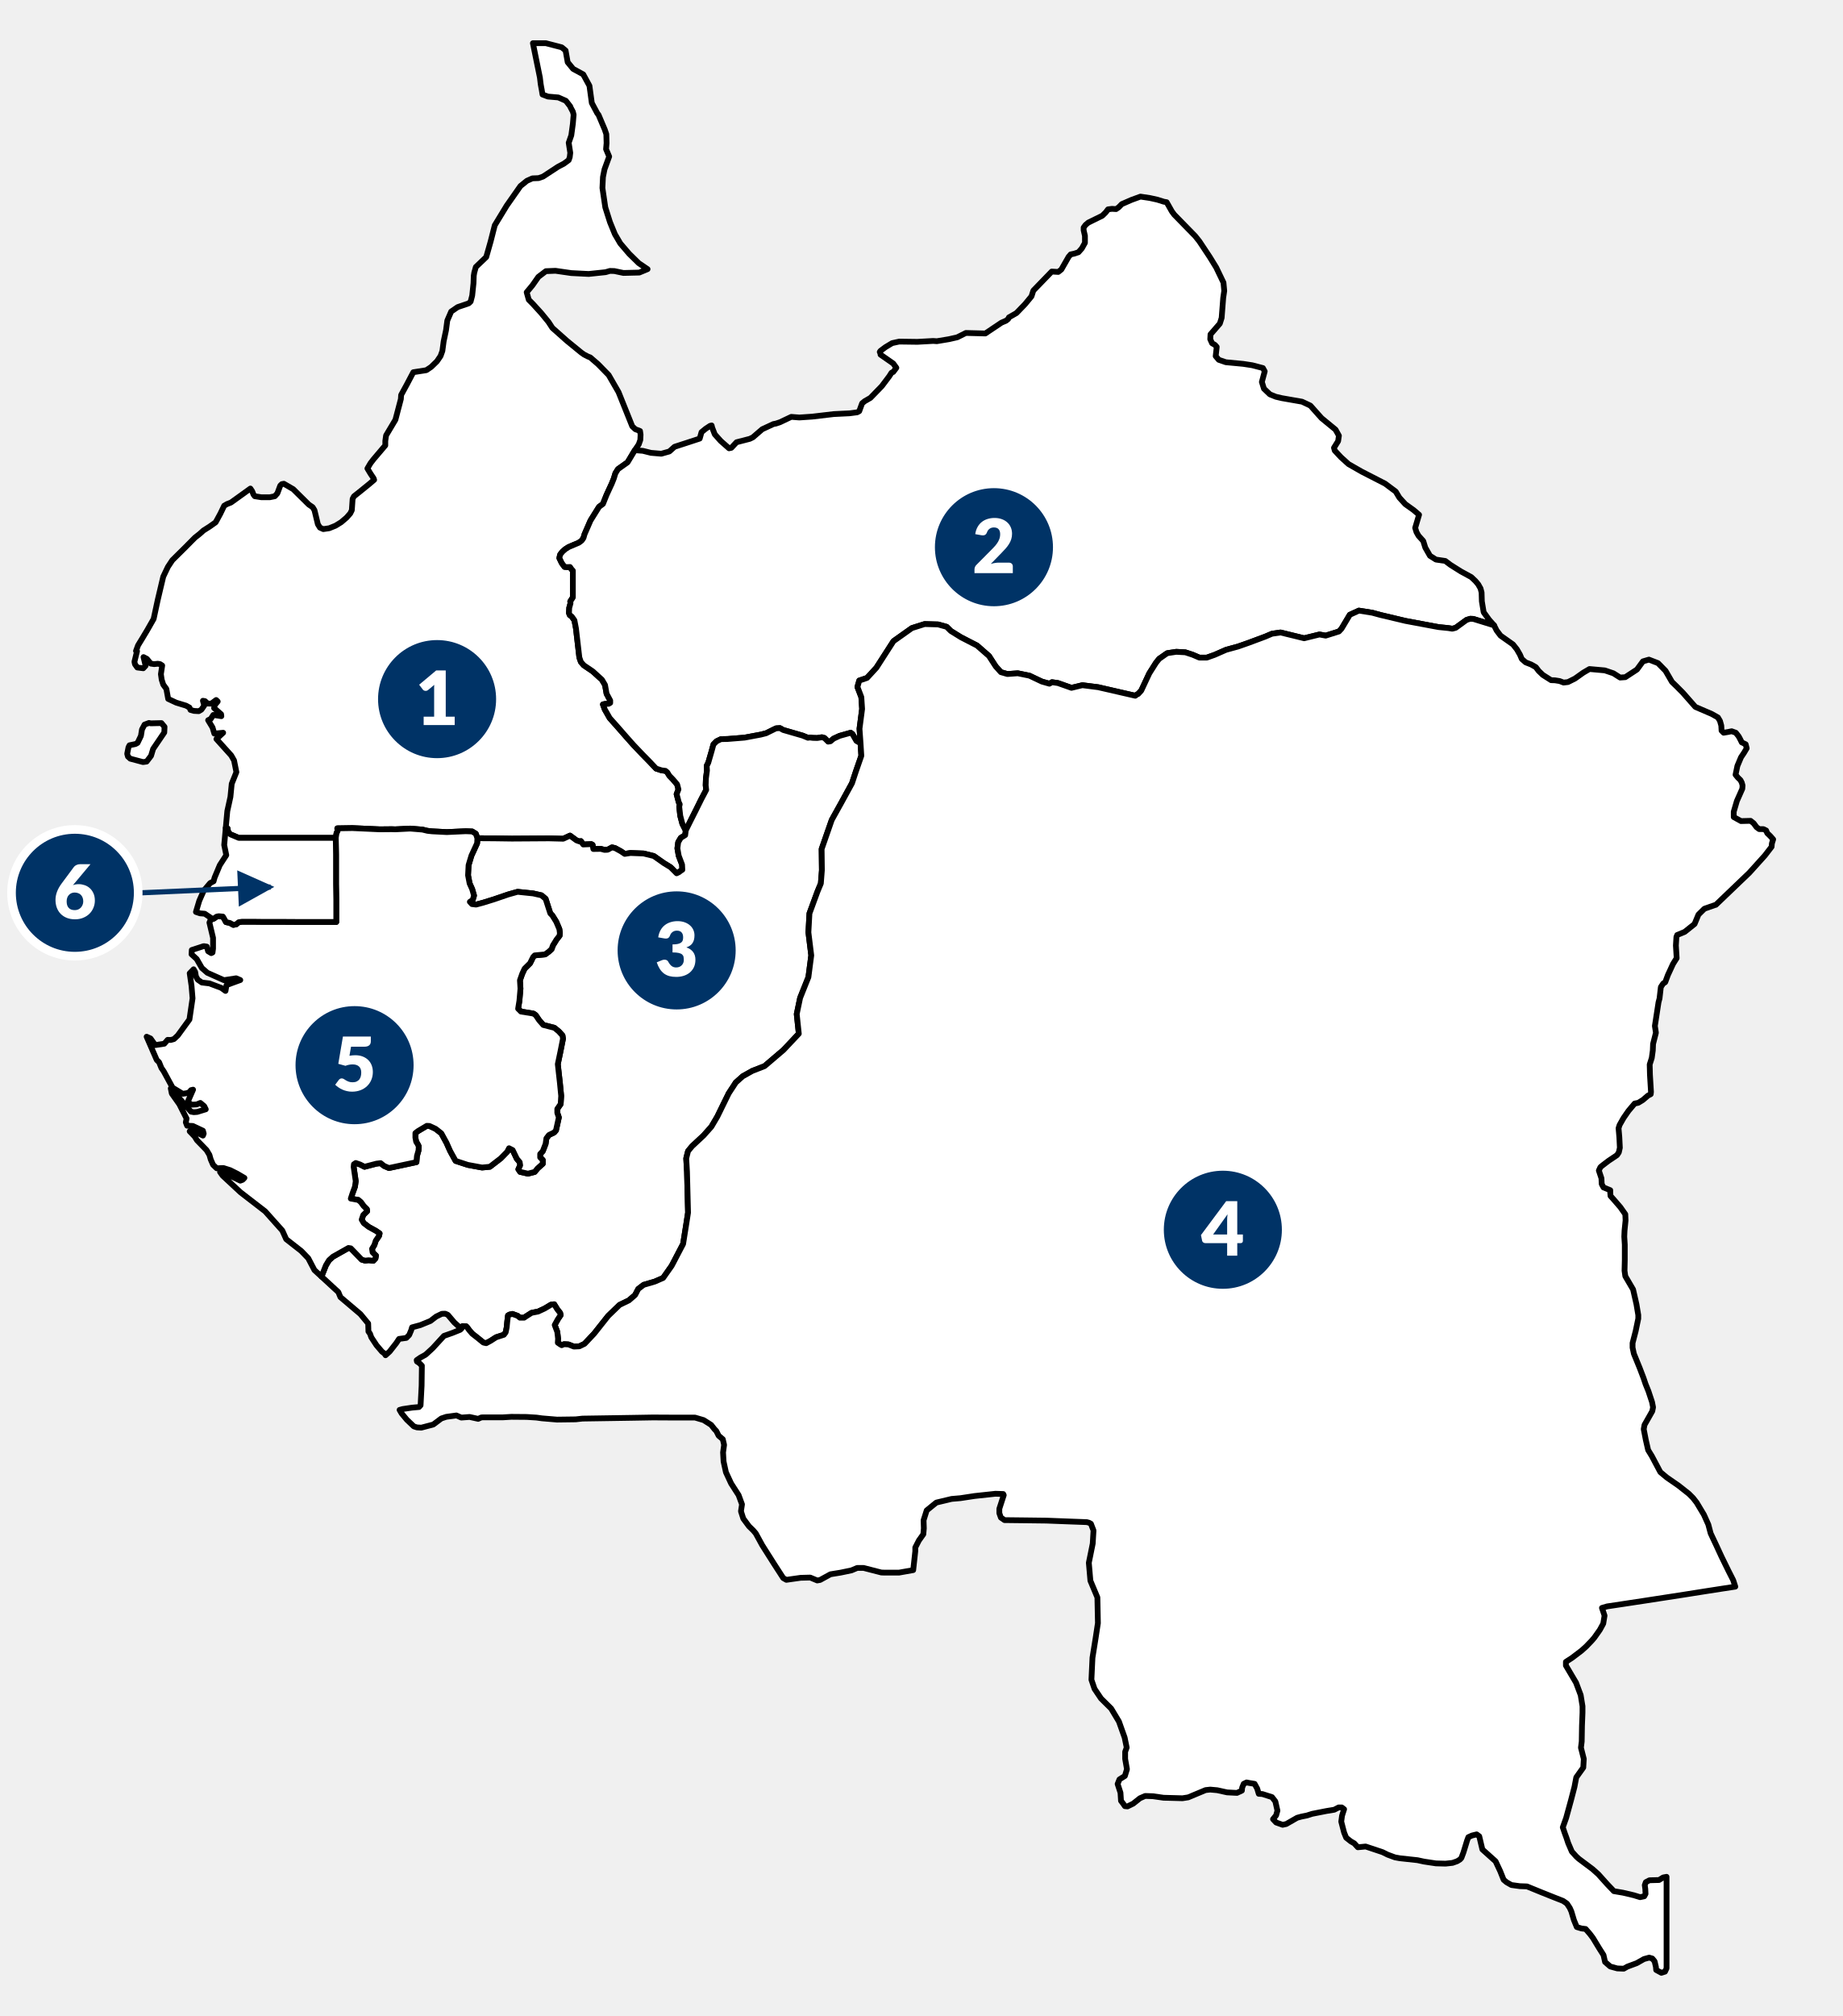
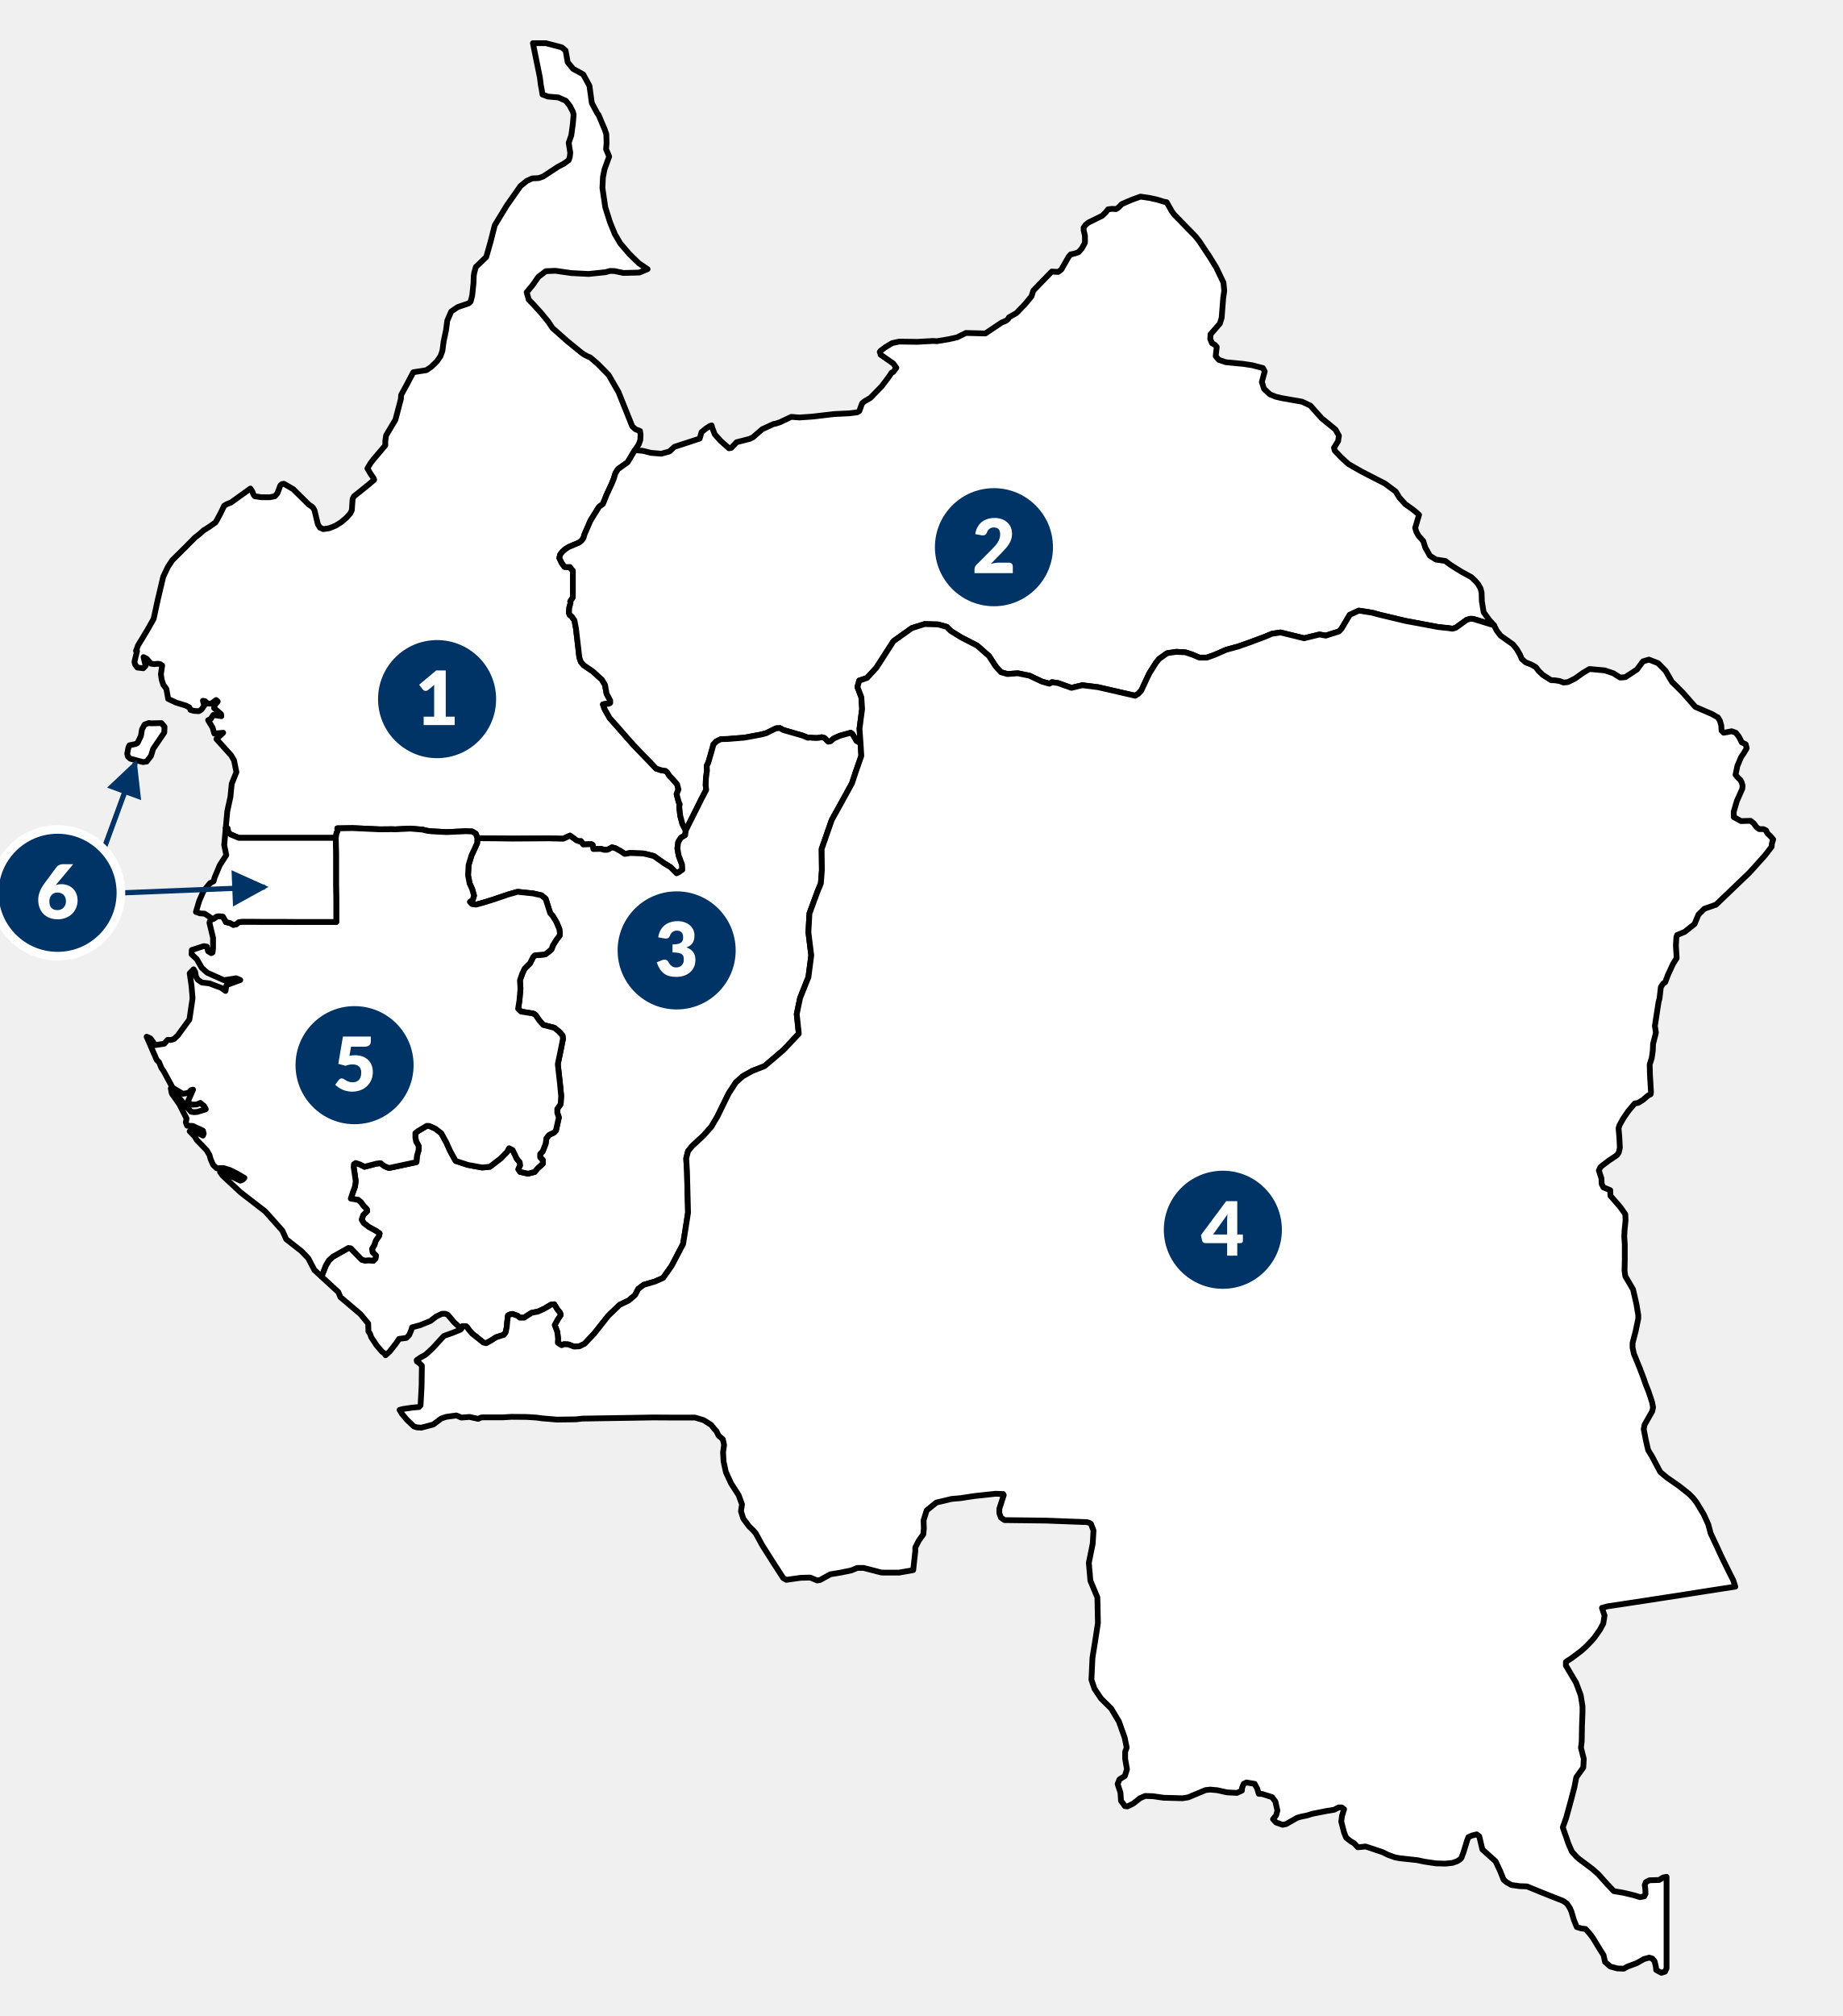
<svg xmlns="http://www.w3.org/2000/svg" viewBox="270 195 640 700" width="640" height="700" font-family="Jost, Verdana, sans-serif">
  <defs>
    <clipPath id="zone">
      <rect x="40" y="185" width="1120" height="725" rx="6" />
    </clipPath>
  </defs>
  <g clip-path="url(#zone)">
    <path d="M317.234,421.022L317.955,419.06L319.396,416.706L321.198,413.696L323.361,409.902L324.802,403.225L325.793,399.035L326.694,395.236L328.316,391.83L329.848,389.515L334.352,385.058L337.686,381.693L339.398,380.338L340.659,379.201L342.731,377.889L344.894,376.359L346.515,373.385L347.867,370.585L348.858,370.016L350.209,369.491L354.354,366.516L356.966,364.634L357.597,365.597L358.048,366.734L358.498,367.303L360.75,367.653L363.724,367.653L365.435,367.303L366.336,366.297L367.327,363.627L367.868,363.102L368.589,362.97L371.832,364.852L374.535,367.522L377.238,370.191L378.589,371.11L379.22,372.16L380.391,377.015L381.112,378.195L382.283,378.72L384.356,378.414L386.518,377.539L388.5,376.315L390.392,374.697L391.653,373.254L392.194,372.16L392.464,368.222L392.915,367.347L394.897,365.772L398.14,363.145L399.942,361.613L399.762,361.088L398.681,359.467L397.6,357.672L398.681,355.832L399.762,354.43L403.816,349.654L403.816,348.12L404.087,346.191L407.33,340.753L409.222,333.556L409.312,332.151L411.204,328.682L413.547,324.245L418.051,323.542L419.763,322.4L421.745,320.466L423.007,318.619L423.637,316.861L424.088,313.518L424.899,309.69L425.349,306.301L426.701,303.174L428.953,301.633L432.827,300.311L433.458,299.695L433.998,297.624L434.449,293.348L434.539,290.746L434.719,289.643L435.26,287.702L438.864,284.26L440.395,278.873L441.837,273.218L445.981,266.408L450.756,259.592L453.009,257.776L454.901,256.934L457.063,256.846L458.595,256.314L463.73,252.947L465.892,251.794L467.514,250.597L467.874,249.577L468.055,248.07L467.514,244.565L468.415,241.991L468.956,237.995L469.226,234.841L468.956,233.774L468.145,232.263L468.055,231.952L466.523,229.996L463.91,228.839L460.306,228.528L458.414,227.816L458.144,226.17L457.964,225.236L457.784,224.213L457.513,221.942L455.081,210L459.586,210L465.081,211.427L466.433,212.542L467.154,216.598L469.046,218.914L472.559,220.829L474.722,224.791L475.533,230.752L477.425,234.308L477.875,234.885L480.037,239.993L480.578,241.591L480.668,244.698L480.488,246.783L481.569,249.356L479.947,253.789L479.407,256.491L479.227,260.256L480.218,266.983L481.839,272.112L483.551,276.311L485.443,279.536L488.506,283.112L491.84,286.379L494.903,288.452L492.02,289.643L486.524,289.776L483.371,289.114L481.839,289.07L480.308,289.511L474.451,290.129L468.415,289.82L462.919,289.026L459.586,289.158L456.973,291.143L454.901,294.097L452.919,296.478L453.639,299.078L455.081,300.532L457.964,303.703L460.487,306.785L461.838,308.854L466.883,313.342L471.839,317.388L472.83,318.092L474.181,318.795L474.992,319.103L477.695,321.433L481.389,325.212L484.812,331.141L487.245,337.199L489.588,343.033L490.669,344.042L492.29,344.656L492.471,345.928L492.381,347.769L491.84,349.303L490.488,351.319L487.966,355.525L484.632,357.891L483.731,359.336L483.191,361.131L482.47,362.926L480.668,366.822L479.407,369.973L478.055,370.979L475.082,375.747L473.01,380.512L472.65,381.78L472.019,382.698L471.028,383.441L467.514,384.927L466.343,385.67L465.352,386.544L464.541,387.549L464.271,388.772L465.081,390.476L466.073,391.83L467.064,391.917L467.965,391.874L468.505,392.66L468.956,393.14L468.956,402.44L468.055,403.836L468.145,404.447L467.694,406.062L467.604,407.851L467.874,408.549L468.595,409.116L469.496,410.381L470.037,413.217L471.208,423.289L471.749,424.858L472.74,425.991L475.893,428.127L479.046,431.003L480.127,432.833L480.668,435.882L481.929,438.234L481.929,439.062L481.389,439.367L480.218,439.41L479.407,439.585L480.037,441.327L481.749,444.331L484.542,447.466L487.515,450.862L489.948,453.604L493.011,456.825L495.444,459.305L497.876,461.872L499.768,462.482L501.12,462.656L501.75,463.178L502.471,464.352L503.733,465.658L505.174,467.354L505.625,469.094L504.994,470.747L505.625,473.139L505.625,473.313L506.075,474.27L505.895,475.097L506.255,478.271L506.976,481.011L508.147,483.359L508.147,483.533L507.967,484.967L506.435,485.924L505.535,487.446L505.264,489.576L505.715,492.141L506.886,495.227L506.976,497.009L506.526,497.27L505.805,497.835L504.994,498.226L502.922,496.14L500.579,494.705L497.065,492.228L493.552,491.358L488.957,491.184L486.975,491.489L485.623,490.576L483.641,489.489L482.56,489.228L481.028,490.054L479.947,490.097L478.686,489.75L476.073,489.793L475.803,488.359L475.352,488.098L472.559,488.228L471.749,487.054L471.298,487.185L470.217,486.793L467.965,485.141L465.622,486.228L460.667,486.098L454.36,486.141L447.783,486.185L441.837,486.098L435.8,486.054L435.26,484.489L433.998,483.707L431.746,483.62L425.169,483.924L420.124,483.663L418.502,483.489L416.7,483.054L412.465,482.706L407.24,482.967L406.069,482.924L401.924,482.967L392.374,482.533L387.149,482.62L387.239,483.576L386.878,484.272L386.608,485.924L380.842,485.924L373.184,485.924L365.976,485.924L361.111,485.924L352.912,485.924L350.119,484.75L349.308,484.054L349.128,483.228L349.038,482.663L348.407,482.489L348.948,476.619L350.029,471.704L350.48,467.137L352.101,463.091L351.29,459.044L350.299,457.303L345.164,451.602L347.506,449.425L344.443,449.73L343.812,447.597L342.281,445.072L343.182,444.636L344.083,443.243L346.876,443.678L346.786,442.981L344.353,440.848L344.623,439.759L345.614,438.583L345.074,438.06L343.362,439.323L342.101,439.28L341.2,438.452L340.479,438.322L340.929,439.977L339.938,441.414L339.037,441.936L337.416,441.849L336.154,441.501L335.794,440.673L334.623,440.02L331.199,438.975L328.406,437.668L327.775,434.183L326.694,432.702L326.154,431.003L325.883,429.086L326.334,426.079L325.613,425.599L324.802,425.468L323.541,425.599L322.37,425.425L321.018,423.769L319.847,423.158L320.568,426.166L319.757,427.037L317.685,426.776L316.874,425.643L316.694,424.771L317.595,421.109Z" fill="#FFFFFF" stroke="#000000" stroke-width="2" stroke-linejoin="round" />
    <path d="M707.439,322.488L708.611,322.795L709.241,323.938L708.25,327.628L708.971,329.956L711.043,331.932L713.115,332.766L715.188,333.249L722.215,334.478L725.098,335.838L728.972,340.182L733.837,344.174L735.009,346.278L734.738,348.164L733.297,350.487L733.567,351.451L735.729,353.773L738.342,356.139L742.937,358.767L751.046,362.926L754.74,365.684L756.001,367.785L758.073,370.06L760.956,372.116L762.848,373.735L761.497,378.283L761.947,379.769L762.668,381.037L764.29,382.829L765.011,385.145L766.632,387.986L768.704,389.296L771.948,389.777L773.75,391.131L777.354,393.402L780.958,395.367L782.399,396.721L783.39,397.9L784.201,399.341L784.561,400.738L784.651,403.793L785.282,407.589L787.174,410.207L788.886,412.126L781.678,409.902L780.597,409.858L779.336,410.251L775.552,412.999L774.381,413.304L773.029,413.086L769.605,412.737L758.163,410.6L749.334,408.505L746.631,407.764L741.946,407.022L738.793,408.462L735.91,413.304L735.009,414.263L730.414,415.703L728.251,415.31L722.936,416.618L714.737,414.612L711.764,415.048L709.421,416.052L703.565,418.232L699.961,419.496L695.817,420.63L691.853,422.374L689.15,423.333L686.537,423.333L684.195,422.33L681.672,421.502L678.519,421.327L675.365,421.807L672.572,423.769L671.491,425.12L669.149,428.824L666.356,434.793L665.274,435.969L664.914,436.1L664.283,436.579L651.4,433.617L645.904,432.92L642.12,433.835L637.435,432.179L635.363,431.874L634.462,432.397L631.849,431.656L627.524,429.609L623.47,428.781L619.866,429.042L617.614,428.388L615.812,426.384L613.469,422.766L609.325,419.147L603.739,416.27L600.225,414.089L598.784,412.65L595.811,411.821L591.126,411.69L586.711,413.086L580.314,417.621L574.368,426.863L571.124,430.393L568.421,431.308L567.791,433.53L569.142,437.058L569.412,441.152L568.512,448.032L568.872,453.082L567.43,452.255L566.079,449.904L565.448,449.425L561.574,450.514L559.502,451.471L558.421,452.385L557.61,452.516L556.349,451.254L555.448,450.992L553.826,451.254L552.294,451.21L551.303,451.079L550.582,451.167L548.781,450.426L542.023,448.468L540.852,447.814L539.501,447.902L536.077,449.599L534.185,450.078L528.599,451.123L522.653,451.602L520.4,451.645L518.869,452.385L517.788,453.473L517.157,455.78L515.986,459.827L515.445,460.915L515.535,462.525L515.175,465.223L515.085,467.659L515.265,469.268L513.553,472.53L511.571,476.532L509.859,479.924L508.147,483.359L506.976,481.011L506.255,478.271L505.895,475.097L506.075,474.27L505.625,473.313L505.625,473.139L504.994,470.747L505.625,469.094L505.174,467.354L503.733,465.658L502.471,464.352L501.75,463.178L501.12,462.656L499.768,462.482L497.876,461.872L495.444,459.305L493.011,456.825L489.948,453.604L487.515,450.862L484.542,447.466L481.749,444.331L480.037,441.327L479.407,439.585L480.218,439.41L481.389,439.367L481.929,439.062L481.929,438.234L480.668,435.882L480.127,432.833L479.046,431.003L475.893,428.127L472.74,425.991L471.749,424.858L471.208,423.289L470.037,413.217L469.496,410.381L468.595,409.116L467.874,408.549L467.604,407.851L467.694,406.062L468.145,404.447L468.055,403.836L468.956,402.44L468.956,393.14L468.505,392.66L467.965,391.874L467.064,391.917L466.073,391.83L465.081,390.476L464.271,388.772L464.541,387.549L465.352,386.544L466.343,385.67L467.514,384.927L471.028,383.441L472.019,382.698L472.65,381.78L473.01,380.512L475.082,375.747L478.055,370.979L479.407,369.973L480.668,366.822L482.47,362.926L483.191,361.131L483.731,359.336L484.632,357.891L487.966,355.525L490.488,351.319L493.281,351.538L496.074,352.24L499.678,352.546L502.471,351.757L504.273,350.136L508.327,348.821L513.012,347.287L513.643,345.051L515.085,343.867L516.616,342.858L517.157,342.726L517.337,343.472L518.238,345.796L520.31,348.12L523.193,350.662L524.004,350.487L525.806,348.558L530.401,347.374L531.482,346.848L534.726,344.042L538.6,342.244L539.501,342.069L540.942,341.586L544.816,339.744L547.609,339.963L552.114,339.656L559.592,338.778L564.998,338.515L567.701,338.164L568.421,337.769L569.412,335.048L570.313,334.302L572.296,333.161L576.26,329.077L578.873,325.607L579.593,324.465L579.683,324.377L580.224,324.157L581.305,322.707L580.224,321.213L575.809,318.136L575.809,317.74L575.539,317.212L575.809,316.817L577.521,315.541L579.864,314.134L582.296,313.606L588.603,313.694L594.099,313.386L595.36,313.474L599.595,312.77L602.478,312.11L605.451,310.614L612.208,310.79L617.794,307.049L619.416,306.345L620.136,305.772L620.407,305.2L623.019,303.703L625.993,300.62L628.245,297.888L628.876,295.905L635.273,289.29L637.525,289.423L638.606,288.585L641.129,284.172L641.85,283.333L643.111,283.068L644.552,282.583L645.724,281.258L646.805,279.315L646.805,276.885L646.354,274.941L646.354,274.013L646.985,273.129L647.976,272.289L652.841,269.902L654.012,268.752L654.823,267.69L656.175,267.514L657.616,267.602L658.517,266.983L659.598,265.877L662.932,264.417L666.085,263.266L669.329,263.753L671.942,264.328L674.194,265.036L675.185,265.213L676.987,268.398L677.798,269.504L685.096,276.974L686.537,278.785L690.141,284.216L692.393,287.879L694.916,293.127L695.186,295.993L694.826,298.417L694.285,305.376L693.655,307.357L690.411,311.098L690.321,312.77L690.952,314.178L691.943,314.75L692.573,315.453L692.213,318.663L693.294,319.938L695.727,320.773L701.763,321.345L704.917,321.828Z" fill="#FFFFFF" stroke="#000000" stroke-width="2" stroke-linejoin="round" />
    <path d="M381.653,638.248L383.184,634.372L384.265,632.587L385.617,631.368L391.023,628.321L391.834,628.452L395.618,632.369L396.789,632.718L398.05,632.587L399.672,632.761L400.393,631.978L400.573,630.976L399.402,629.845L399.221,628.626L400.032,627.276L400.483,625.84L401.654,624.099L401.834,623.272L400.573,622.402L398.05,621.009L396.338,619.704L395.618,618.486L396.158,616.876L397.51,615.571L397.419,614.875L396.248,613.7L395.347,612.438L394.446,611.655L391.834,611.177L392.374,609.524L393.275,607.045L393.545,605.131L392.825,600.174L392.915,599.26L393.545,598.826L395.077,599.347L396.609,600.13L400.753,599.043L402.195,598.869L403.366,599.826L405.078,600.565L414.628,598.521L414.808,596.391L415.349,594.478L415.439,593.043L414.988,592.13L414.538,591.434L414.267,590L414.267,588.435L415.168,587.739L418.232,585.914L419.133,585.957L421.295,586.957L423.277,588.522L425.079,591.826L426.34,594.652L428.232,598.086L432.467,599.478L437.422,600.391L440.125,600.13L443.909,597.217L446.161,594.912L446.792,593.695L448.053,594.347L449.495,597.347L450.486,598.521L450.666,599.608L450.035,601L450.666,601.913L453.369,602.522L455.711,601.913L456.703,600.695L458.504,599.086L458.504,597.782L457.604,596.869L457.604,595.695L458.504,594.738L459.496,592.173L459.766,590.261L460.667,589.087L462.469,588.217L463.099,587.478L464.09,583.001L463.55,581.393L463.55,580.046L464.721,578.351L464.901,575.526L464.451,570.963L464.09,567.791L463.73,564.488L464.631,560.187L465.532,555.668L465.352,554.538L464.09,553.148L462.559,551.888L458.685,550.889L457.243,549.238L456.072,547.5L455.261,546.935L450.936,546.24L449.945,545.24L450.396,542.46L450.756,538.289L450.576,535.378L451.387,533.076L452.198,531.338L454.09,529.47L455.171,527.297L455.711,526.732L459.315,526.385L460.577,525.472L461.568,524.56L462.018,523.3L463.28,521.258L464.361,519.867L464.451,518.912L464.271,517.608L463.189,515.044L461.838,512.872L461.117,512.133L459.496,507.092L458.054,505.875L455.171,505.223L449.765,504.658L446.522,505.571L441.566,507.266L437.782,508.439L435.35,509.091L433.908,508.917L433.188,508.135L434.179,507.483L434.629,505.962L433.998,503.746L433.097,501.747L432.557,498.921L432.737,495.401L433.728,492.097L435.71,487.793L435.8,486.054L441.837,486.098L447.783,486.185L454.36,486.141L460.667,486.098L465.622,486.228L467.965,485.141L470.217,486.793L471.298,487.185L471.749,487.054L472.559,488.228L475.352,488.098L475.803,488.359L476.073,489.793L478.686,489.75L479.947,490.097L481.028,490.054L482.56,489.228L483.641,489.489L485.623,490.576L486.975,491.489L488.957,491.184L493.552,491.358L497.065,492.228L500.579,494.705L502.922,496.14L504.994,498.226L505.805,497.835L506.526,497.27L506.976,497.009L506.886,495.227L505.715,492.141L505.264,489.576L505.535,487.446L506.435,485.924L507.967,484.967L508.147,483.533L508.147,483.359L509.859,479.924L511.571,476.532L513.553,472.53L515.265,469.268L515.085,467.659L515.175,465.223L515.535,462.525L515.445,460.915L515.986,459.827L517.157,455.78L517.788,453.473L518.869,452.385L520.4,451.645L522.653,451.602L528.599,451.123L534.185,450.078L536.077,449.599L539.501,447.902L540.852,447.814L542.023,448.468L548.781,450.426L550.582,451.167L551.303,451.079L552.294,451.21L553.826,451.254L555.448,450.992L556.349,451.254L557.61,452.516L558.421,452.385L559.502,451.471L561.574,450.514L565.448,449.425L566.079,449.904L567.43,452.255L568.872,453.082L569.142,457.434L567.25,462.873L565.899,466.963L562.205,473.705L558.871,479.706L555.358,489.793L555.448,497.139L555.087,501.747L553.916,504.571L551.123,512.176L550.763,518.738L551.754,526.732L550.763,534.292L547.88,541.504L546.708,547.109L547.429,553.93L542.113,559.578L535.536,565.183L531.302,566.835L527.968,568.703L525.536,570.876L524.815,572.006L523.103,574.613L519.139,582.697L517.067,586.218L514.364,589.261L510.4,592.956L508.958,594.695L508.327,597.217L508.598,601.869L508.958,616.049L508.327,620.139L507.246,626.928L503.282,634.503L500.309,638.727L497.426,639.99L493.552,641.122L491.66,642.559L490.579,644.65L488.416,646.523L485.173,648.092L481.209,651.926L476.343,658.072L473.01,661.603L471.208,662.475L469.316,662.562L467.424,661.821L465.892,661.734L465.081,662.083L464.541,661.777L463.73,661.211L463.82,659.815L463.55,657.461L462.649,655.064L463.73,653.103L464.721,651.621L464.541,650.88L463.55,649.617L462.469,647.874L461.388,648.005L459.135,649.355L456.883,650.401L454.63,650.837L452.919,651.926L452.018,652.536L450.576,652.536L449.765,651.883L447.963,651.229L446.972,651.447L446.432,651.752L446.161,653.974L445.981,655.892L445.621,657.636L444.99,658.464L442.287,659.336L440.395,660.557L438.864,661.385L437.873,661.167L435.89,659.554L433.998,658.072L432.917,656.808L432.287,655.936L431.926,655.543L430.665,655.456L430.304,656.284L429.674,655.892L427.782,654.192L425.529,651.534L424.628,651.142L423.457,651.185L421.475,652.144L419.493,653.669L415.979,655.108L413.096,655.892L412.826,656.851L412.105,658.551L411.114,659.554L408.591,659.903L407.6,661.385L405.348,664.263L403.906,665.571L403.546,665.004L402.645,664.307L400.753,662.083L398.951,659.336L398.501,658.072L397.96,657.331L397.87,654.541L395.167,651.273L388.23,645.391L387.509,643.648Z" fill="#FFFFFF" stroke="#000000" stroke-width="2" stroke-linejoin="round" />
    <path d="M872.675,745.924L868.35,746.583L862.134,747.548L855.196,748.646L848.079,749.744L840.961,750.842L834.294,751.852L828.168,752.774L826.366,753.301L827.267,755.981L826.816,758.75L825.645,760.903L823.753,763.586L822.852,764.641L820.87,766.708L819.248,768.16L816.005,770.624L813.842,772.032L813.842,773.309L817.356,779.254L818.978,783.572L819.609,787.451L819.609,789.656L819.428,794.245L819.338,799.674L819.068,801.838L820.059,805.726L819.879,808.732L817.446,812.137L816.816,815.455L815.644,819.97L813.933,826.215L812.761,829.495L813.482,831.623L814.023,833.087L814.653,834.995L815.915,837.923L817.446,839.61L818.257,840.365L823.122,844.007L825.104,845.784L828.258,849.296L830.51,851.652L833.664,852.186L837.448,853.076L839.61,853.743L841.051,853.432L841.502,852.586L841.412,850.852L841.232,849.562L841.592,848.54L842.853,847.873L846.187,847.784L847.628,846.895L848.8,846.673L848.8,850.541L848.8,854.232L848.8,858.728L848.8,863.894L848.8,868.129L848.8,872.634L848.8,877.856L848.8,878.437L848.259,879.598L846.998,880L845.196,879.017L845.106,877.945L844.655,876.025L843.844,875.043L842.763,874.731L840.961,875.222L838.439,876.651L835.195,877.856L833.934,878.571L831.681,878.481L829.249,877.811L827.447,876.249L826.906,873.838L825.375,871.429L823.212,867.861L822.131,866.435L820.69,864.785L819.248,864.607L817.627,864.117L816.635,861.711L815.735,858.683L815.194,857.481L814.203,855.968L812.851,855.033L809.788,853.832L805.554,852.142L800.328,850.007L797.805,849.918L794.922,849.518L793.211,848.54L792.219,847.695L791.048,844.762L789.427,841.298L784.832,837.169L783.75,832.599L782.85,831.934L781.228,832.333L779.966,832.91L779.516,834.107L778.255,838.234L777.534,840.143L777.083,840.632L776.092,841.253L774.471,841.831L772.038,842.097L768.704,842.008L764.56,841.386L762.308,840.898L756.181,840.232L754.469,839.921L751.947,838.989L750.145,838.101L744.289,836.148L741.586,836.414L740.324,835.039L739.153,834.373L737.531,833.087L736.811,831.313L735.819,827.5L736.09,825.462L736.811,823.203L736,822.582L734.919,822.582L733.387,823.38L730.684,823.823L725.729,824.797L723.927,825.373L721.945,825.772L720.503,826.171L716.719,828.343L715.458,828.609L713.205,827.811L712.124,826.658L713.205,825.329L713.656,823.69L712.935,820.501L711.764,818.996L708.43,817.933L707.169,817.845L706.628,816.03L705.727,814.393L703.835,814.083L702.935,813.906L701.943,814.393L701.403,815.72L701.313,816.738L699.601,817.535L696.177,817.358L692.754,816.606L690.321,816.384L688.699,816.561L682.663,819.084L680.681,819.394L674.104,819.217L670.41,818.686L667.707,818.597L665.905,819.394L663.563,821.254L661.581,822.228L660.68,822.14L660.139,821.342L659.328,820.28L659.148,817.491L658.157,814.437L658.788,812.845L660.68,811.651L661.4,809.307L660.77,805.726L660.77,803.252L661.31,801.794L660.589,798.305L658.607,792.744L655.904,788.245L652.391,784.762L650.138,781.413L649.057,778.241L649.418,770.624L650.499,763.893L651.31,758.574L651.129,749.656L648.697,743.861L648.156,737.632L649.508,730.967L649.778,726.41L648.877,724.088L648.246,723.738L647.435,723.519L641.489,723.3L633.471,722.993L626.443,722.905L618.875,722.818L617.614,721.942L617.073,720.409L617.073,718.877L618.605,714.149L618.425,713.755L615.722,713.667L608.424,714.455L603.559,715.199L600.496,715.462L595.18,716.731L591.846,719.446L590.765,722.862L590.855,725.665L590.675,727.724L589.143,729.872L587.882,732.326L587.882,733.641L587.161,740.176L582.206,741.053L577.251,741.053L576.08,741.009L569.953,739.43L567.701,739.43L565.719,740.264L561.935,741.053L558.421,741.624L554.817,743.598L553.826,743.774L551.393,742.764L548.06,742.852L544.636,743.335L543.104,743.554L542.023,742.94L538.87,738.07L534.726,731.537L532.473,727.418L531.572,726.366L530.131,724.964L528.149,722.292L527.338,719.752L527.698,717.344L526.527,714.149L523.914,710.079L522.112,706.186L521.301,702.469L521.121,699.321L521.481,696.699L521.031,694.732L519.589,693.509L518.779,691.892L518.148,691.237L516.977,689.751L514.364,688.091L511.391,687.218L505.084,687.218L496.705,687.174L489.137,687.305L480.758,687.436L472.289,687.567L469.947,687.829L463.46,687.917L458.234,687.48L456.342,687.218L452.919,687L447.603,686.956L444.72,687.131L437.782,687.131L437.152,687.174L436.071,687.655L433.097,687L430.214,687.218L428.503,686.476L424.989,686.956L423.277,687.524L420.484,689.62L416.34,690.712L414.808,690.625L413.727,690.276L411.294,687.96L409.492,685.777L408.772,684.554L409.853,684.248L413.096,683.768L415.529,683.55L416.069,682.939L416.43,676.129L416.52,669.192L415.619,668.275L414.808,667.752L414.718,667.272L415.979,666.4L417.781,665.397L418.322,664.917L420.304,663.086L424.178,658.856L427.151,657.81L429.854,656.72L430.304,656.284L430.665,655.456L431.926,655.543L432.287,655.936L432.917,656.808L433.998,658.072L435.89,659.554L437.873,661.167L438.864,661.385L440.395,660.557L442.287,659.336L444.99,658.464L445.621,657.636L445.981,655.892L446.161,653.974L446.432,651.752L446.972,651.447L447.963,651.229L449.765,651.883L450.576,652.536L452.018,652.536L452.919,651.926L454.63,650.837L456.883,650.401L459.135,649.355L461.388,648.005L462.469,647.874L463.55,649.617L464.541,650.88L464.721,651.621L463.73,653.103L462.649,655.064L463.55,657.461L463.82,659.815L463.73,661.211L464.541,661.777L465.081,662.083L465.892,661.734L467.424,661.821L469.316,662.562L471.208,662.475L473.01,661.603L476.343,658.072L481.209,651.926L485.173,648.092L488.416,646.523L490.579,644.65L491.66,642.559L493.552,641.122L497.426,639.99L500.309,638.727L503.282,634.503L507.246,626.928L508.327,620.139L508.958,616.049L508.598,601.869L508.327,597.217L508.958,594.695L510.4,592.956L514.364,589.261L517.067,586.218L519.139,582.697L523.103,574.613L524.815,572.006L525.536,570.876L527.968,568.703L531.302,566.835L535.536,565.183L542.113,559.578L547.429,553.93L546.708,547.109L547.88,541.504L550.763,534.292L551.754,526.732L550.763,518.738L551.123,512.176L553.916,504.571L555.087,501.747L555.448,497.139L555.358,489.793L558.871,479.706L562.205,473.705L565.899,466.963L567.25,462.873L569.142,457.434L568.872,453.082L568.512,448.032L569.412,441.152L569.142,437.058L567.791,433.53L568.421,431.308L571.124,430.393L574.368,426.863L580.314,417.621L586.711,413.086L591.126,411.69L595.811,411.821L598.784,412.65L600.225,414.089L603.739,416.27L609.325,419.147L613.469,422.766L615.812,426.384L617.614,428.388L619.866,429.042L623.47,428.781L627.524,429.609L631.849,431.656L634.462,432.397L635.363,431.874L637.435,432.179L642.12,433.835L645.904,432.92L651.4,433.617L664.283,436.579L664.914,436.1L665.274,435.969L666.356,434.793L669.149,428.824L671.491,425.12L672.572,423.769L675.365,421.807L678.519,421.327L681.672,421.502L684.195,422.33L686.537,423.333L689.15,423.333L691.853,422.374L695.817,420.63L699.961,419.496L703.565,418.232L709.421,416.052L711.764,415.048L714.737,414.612L722.936,416.618L728.251,415.31L730.414,415.703L735.009,414.263L735.91,413.304L738.793,408.462L741.946,407.022L746.631,407.764L749.334,408.505L758.163,410.6L769.605,412.737L773.029,413.086L774.381,413.304L775.552,412.999L779.336,410.251L780.597,409.858L781.678,409.902L788.886,412.126L789.787,413.915L791.138,415.703L795.463,418.755L796.814,420.455L797.896,422.33L798.526,423.812L799.878,424.989L801.77,425.73L803.391,426.645L804.382,427.953L805.824,429.347L808.707,431.177L810.058,431.221L811.68,431.482L813.032,432.005L814.563,431.831L816.996,430.611L819.879,428.563L822.041,427.299L827.357,427.778L830.33,428.781L832.673,430.262L834.474,430.131L838.529,427.473L840.601,424.64L842.673,424.03L845.827,425.25L848.439,427.909L850.692,431.787L852.223,433.268L854.476,435.534L858.8,440.456L864.476,442.894L866.639,444.114L867.359,445.333L867.81,446.944L867.9,448.685L868.621,449.425L870.152,449.164L871.414,448.903L872.855,449.425L873.846,450.688L874.387,451.689L874.927,452.777L876.279,453.43L876.639,454.823L875.648,456.477L874.657,457.956L873.396,460.959L872.765,464.004L873.576,465.005L874.477,465.875L874.927,466.745L875.198,467.746L875.108,468.877L873.216,473.139L872.135,476.836L872.135,478.706L874.657,480.098L877.991,480.011L879.072,480.88L880.063,482.228L880.964,482.88L882.405,482.88L883.396,483.359L883.757,484.272L884.838,485.315L885.829,486.446L885.379,487.88L885.289,489.011L882.946,492.054L877.54,498.052L865.918,509.178L865.828,509.178L861.954,510.525L859.881,512.567L858.53,515.826L855.106,518.564L852.494,519.65L852.223,520.345L852.043,523.3L852.313,527.688L851.052,529.687L849.25,533.597L848.349,536.03L847.628,536.508L846.818,537.724L846.367,541.678L846.007,543.025L844.745,551.236L845.106,553.582L844.115,557.493L844.025,559.752L843.664,562.359L842.943,564.619L843.034,568.225L843.394,574.135L843.304,574.917L842.313,575.439L840.601,576.917L838.979,577.916L837.718,578.177L835.556,580.741L833.844,583.219L832.492,585.609L832.132,586.739L832.402,589.869L832.582,593.521L832.222,595.13L831.591,596.086L828.618,598.086L826.726,599.521L825.825,600.261L825.285,601.435L826.186,604.131L826.276,606.131L826.906,607.306L829.249,608.263L829.249,609.219L829.339,610.263L830.51,611.568L832.763,614.178L834.474,616.615L834.565,618.747L834.204,622.315L834.114,624.404L834.294,627.189L834.294,632.457L834.204,636.201L834.474,638.117L837.177,642.733L838.349,647.874L838.979,651.621L838.979,652.841L838.078,657.156L836.997,661.341L836.997,662.911L837.448,665.048L839.43,669.889L840.781,673.423L841.502,675.562L842.493,678.006L843.754,681.803L844.115,683.637L843.844,684.991L841.142,689.751L840.871,691.237L841.592,694.951L842.403,698.491L843.664,700.545L846.637,706.142L848.89,708.023L852.944,710.823L856.548,713.667L857.989,715.112L859.251,716.731L861.773,720.935L863.305,724.351L864.116,727.418L866.098,731.625L867.9,735.527L870.242,740.307L871.954,743.686Z" fill="#FFFFFF" stroke="#000000" stroke-width="2" stroke-linejoin="round" />
    <path d="M435.8,486.054L435.71,487.793L433.728,492.097L432.737,495.401L432.557,498.921L433.097,501.747L433.998,503.746L434.629,505.962L434.179,507.483L433.188,508.135L433.908,508.917L435.35,509.091L437.782,508.439L441.566,507.266L446.522,505.571L449.765,504.658L455.171,505.223L458.054,505.875L459.496,507.092L461.117,512.133L461.838,512.872L463.189,515.044L464.271,517.608L464.451,518.912L464.361,519.867L463.28,521.258L462.018,523.3L461.568,524.56L460.577,525.472L459.315,526.385L455.711,526.732L455.171,527.297L454.09,529.47L452.198,531.338L451.387,533.076L450.576,535.378L450.756,538.289L450.396,542.46L449.945,545.24L450.936,546.24L455.261,546.935L456.072,547.5L457.243,549.238L458.685,550.889L462.559,551.888L464.09,553.148L465.352,554.538L465.532,555.668L464.631,560.187L463.73,564.488L464.09,567.791L464.451,570.963L464.901,575.526L464.721,578.351L463.55,580.046L463.55,581.393L464.09,583.001L463.099,587.478L462.469,588.217L460.667,589.087L459.766,590.261L459.496,592.173L458.504,594.738L457.604,595.695L457.604,596.869L458.504,597.782L458.504,599.086L456.703,600.695L455.711,601.913L453.369,602.522L450.666,601.913L450.035,601L450.666,599.608L450.486,598.521L449.495,597.347L448.053,594.347L446.792,593.695L446.161,594.912L443.909,597.217L440.125,600.13L437.422,600.391L432.467,599.478L428.232,598.086L426.34,594.652L425.079,591.826L423.277,588.522L421.295,586.957L419.133,585.957L418.232,585.914L415.168,587.739L414.267,588.435L414.267,590L414.538,591.434L414.988,592.13L415.439,593.043L415.349,594.478L414.808,596.391L414.628,598.521L405.078,600.565L403.366,599.826L402.195,598.869L400.753,599.043L396.609,600.13L395.077,599.347L393.545,598.826L392.915,599.26L392.825,600.174L393.545,605.131L393.275,607.045L392.374,609.524L391.834,611.177L394.446,611.655L395.347,612.438L396.248,613.7L397.419,614.875L397.51,615.571L396.158,616.876L395.618,618.486L396.338,619.704L398.05,621.009L400.573,622.402L401.834,623.272L401.654,624.099L400.483,625.84L400.032,627.276L399.221,628.626L399.402,629.845L400.573,630.976L400.393,631.978L399.672,632.761L398.05,632.587L396.789,632.718L395.618,632.369L391.834,628.452L391.023,628.321L385.617,631.368L384.265,632.587L383.184,634.372L381.653,638.248L379.22,636.027L377.058,631.891L374.625,629.366L369.4,625.274L368.048,622.271L362.102,615.614L353.543,609.002L347.326,603.218L346.425,601.956L347.506,602.087L353.453,604.957L354.264,604.653L354.894,604L352.372,602.522L349.939,601.304L347.596,600.565L345.254,600.652L343.993,599.434L343.182,597.565L342.731,595.999L341.74,594.347L338.407,590.913L337.596,589.609L335.884,587.826L336.965,587.565L340.479,589.304L340.749,588.609L340.479,587.609L336.965,585.957L334.983,585.87L334.533,584.696L334.803,583.392L332.28,578.394L329.667,574.7L329.307,572.918L336.334,581.002L337.326,581.176L338.497,581.089L341.47,580.176L340.929,579.09L339.578,577.96L338.317,578.481L336.605,578.568L335.794,578.09L335.343,577.264L337.055,573.353L336.334,573.527L335.794,574.222L334.893,574.57L333.451,574.787L329.938,572.658L326.874,567.008L326.064,565.835L325.253,563.836L324.442,563.054L320.928,554.973L322.28,555.581L323.901,557.884L327.055,557.406L328.226,556.059L329.307,556.102L330.388,555.798L331.74,554.538L335.794,548.977L336.875,541.634L336.515,537.29L335.884,532.945L337.235,531.555L337.776,532.467L338.046,534.031L338.677,535.161L340.119,536.16L342.731,536.464L346.876,538.028L348.317,539.071L348.678,537.029L353.453,535.291L352.011,534.683L347.777,535.335L342.011,532.771L340.119,531.121L338.317,527.992L336.515,526.341L336.605,524.864L340.749,523.517L341.83,523.691L342.281,525.299L343.362,525.95L343.812,525.733L343.993,524.386L343.993,520.65L342.731,515.348L343.182,514.349L344.263,513.958L345.254,513.263L345.975,513.132L347.416,513.263L348.137,514.523L348.497,515.175L349.849,515.479L351.02,516.131L352.011,515.957L352.912,515.218L354.083,515.044L357.867,515.044L361.291,515.088L368.048,515.088L374.896,515.131L381.653,515.131L386.788,515.131L386.788,512.133L386.788,507.44L386.698,501.92L386.698,496.618L386.698,491.706L386.608,485.924L386.878,484.272L387.239,483.576L387.149,482.62L392.374,482.533L401.924,482.967L406.069,482.924L407.24,482.967L412.465,482.706L416.7,483.054L418.502,483.489L420.124,483.663L425.169,483.924L431.746,483.62L433.998,483.707L435.26,484.489Z" fill="#FFFFFF" stroke="#000000" stroke-width="2" stroke-linejoin="round" />
    <path d="M321.739,446.029L322.37,446.16L326.064,446.073L327.145,447.379L327.055,449.338L323.181,455.04L322.46,457.434L320.928,459.436L319.667,459.61L315.252,458.435L314.441,457.695L314.171,456.738L314.621,454.475L314.982,453.778L317.054,453.343L317.775,452.951L318.946,450.514L319.306,448.293L320.207,446.595ZM386.608,485.924L386.698,491.706L386.698,496.618L386.698,501.92L386.788,507.44L386.788,512.133L386.788,515.131L381.653,515.131L374.896,515.131L368.048,515.088L361.291,515.088L357.867,515.044L354.083,515.044L352.912,515.218L352.011,515.957L351.02,516.131L349.849,515.479L348.497,515.175L348.137,514.523L347.416,513.263L345.975,513.132L345.254,513.263L344.263,513.958L343.182,514.349L343.362,513.784L341.11,512.263L339.488,512.133L338.046,511.655L339.218,507.744L340.749,504.267L343.002,501.616L344.173,501.008L344.533,499.704L346.335,495.401L348.588,491.923L347.867,488.402L348.407,482.489L349.038,482.663L349.128,483.228L349.308,484.054L350.119,484.75L352.912,485.924L361.111,485.924L365.976,485.924L373.184,485.924L380.842,485.924Z" fill="#FFFFFF" stroke="#000000" stroke-width="2" stroke-linejoin="round" />
  </g>
  <circle cx="421.8" cy="437.75" r="22" fill="#003366" stroke="#fff" stroke-width="3" />
  <text x="421.8" y="446.75" text-anchor="middle" font-size="26" font-weight="900" fill="#fff" font-family="Lato,sans-serif">1</text>
  <circle cx="615.2" cy="385" r="22" fill="#003366" stroke="#fff" stroke-width="3" />
  <text x="615.2" y="394" text-anchor="middle" font-size="26" font-weight="900" fill="#fff" font-family="Lato,sans-serif">2</text>
  <circle cx="505" cy="525" r="22" fill="#003366" stroke="#fff" stroke-width="3" />
  <text x="505" y="534" text-anchor="middle" font-size="26" font-weight="900" fill="#fff" font-family="Lato,sans-serif">3</text>
  <circle cx="694.7" cy="622" r="22" fill="#003366" stroke="#fff" stroke-width="3" />
  <text x="694.7" y="631" text-anchor="middle" font-size="26" font-weight="900" fill="#fff" font-family="Lato,sans-serif">4</text>
  <circle cx="393.14" cy="564.85" r="22" fill="#003366" stroke="#fff" stroke-width="3" />
  <text x="393.14" y="573.85" text-anchor="middle" font-size="26" font-weight="900" fill="#fff" font-family="Lato,sans-serif">5</text>
  <defs>
    <marker id="fl6m" viewBox="0 0 10 10" refX="9" refY="5" markerWidth="7" markerHeight="7" orient="auto-start-reverse">
      <path d="M0,0 L10,5 L0,10 z" fill="#003366" />
    </marker>
  </defs>
-   <line x1="319" y1="505" x2="364" y2="503" stroke="#003366" stroke-width="1.8" marker-end="url(#fl6m)" />
-   <circle cx="296" cy="505" r="22" fill="#003366" stroke="#fff" stroke-width="3" />
-   <text x="296" y="514" text-anchor="middle" font-size="26" font-weight="900" fill="#fff" font-family="Lato,sans-serif">6</text>
+   <line x1="306" y1="490" x2="317" y2="460" stroke="#003366" stroke-width="1.8" marker-end="url(#fl6m)" />
+   <line x1="313" y1="505" x2="362" y2="503" stroke="#003366" stroke-width="1.8" marker-end="url(#fl6m)" />
+   <circle cx="290" cy="505" r="22" fill="#003366" stroke="#fff" stroke-width="3" />
+   <text x="290" y="514" text-anchor="middle" font-size="26" font-weight="900" fill="#fff" font-family="Lato,sans-serif">6</text>
</svg>
